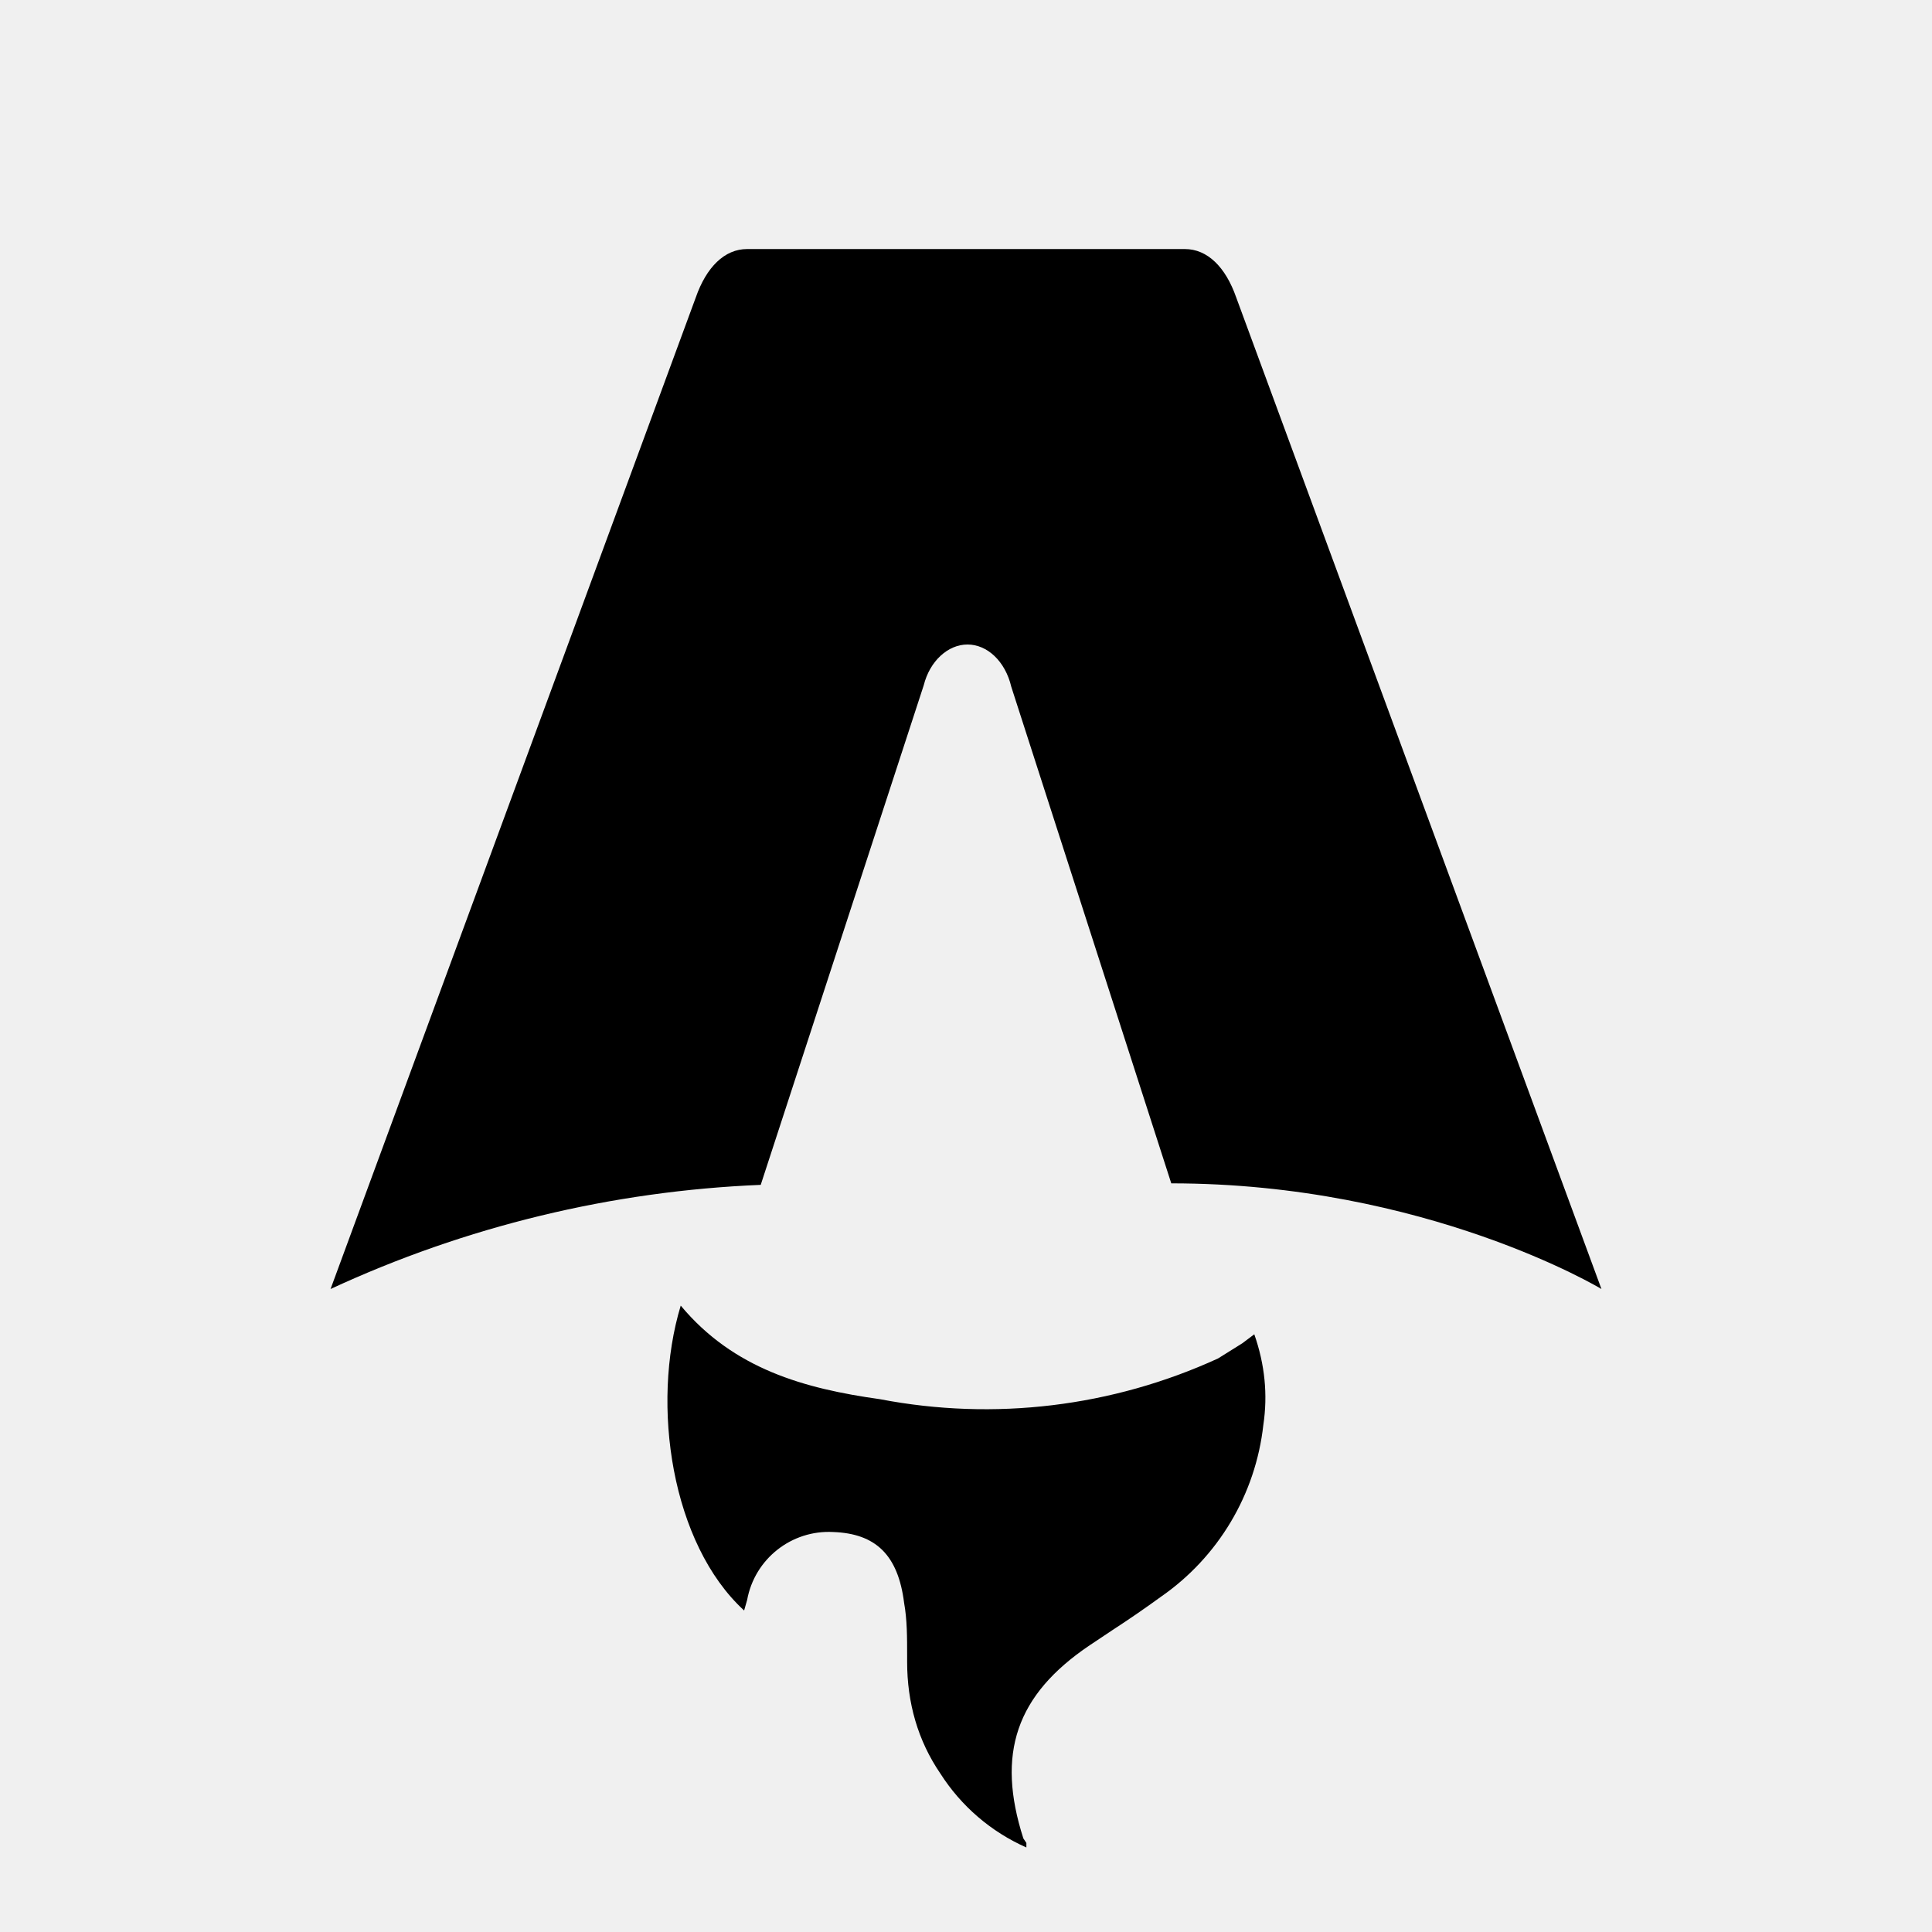
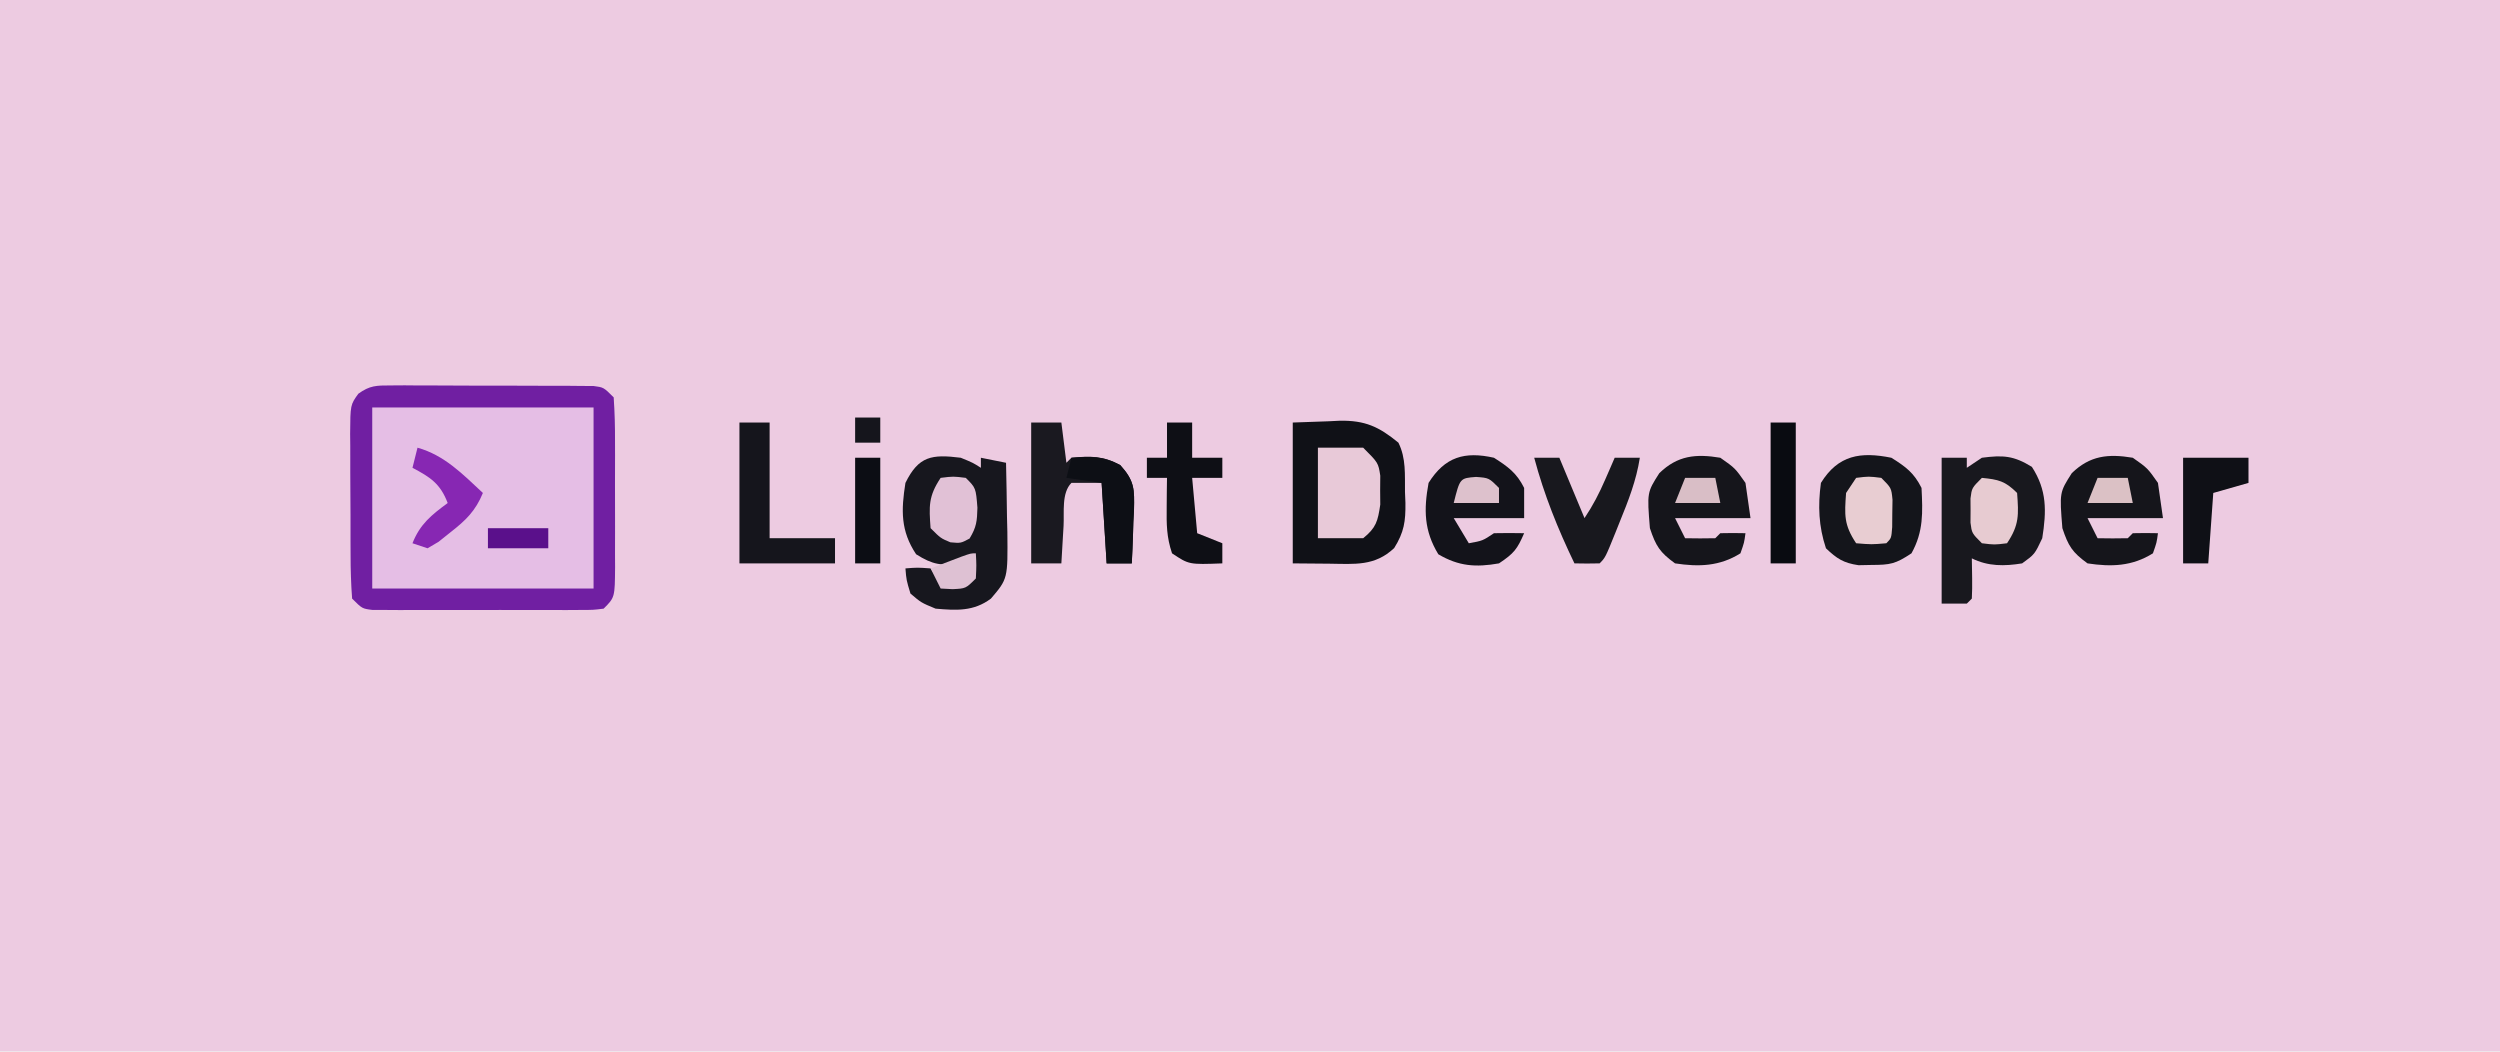
- <svg xmlns="http://www.w3.org/2000/svg" fill="none" viewBox="0 0 128 128">
-   <path d="M50.4 78.5a75.1 75.1 0 0 0-28.5 6.9l24.2-65.7c.7-2 1.9-3.2 3.4-3.2h29c1.5 0 2.7 1.2 3.4 3.2l24.2 65.7s-11.6-7-28.5-7L67 45.5c-.4-1.7-1.6-2.8-2.9-2.8-1.3 0-2.5 1.1-2.9 2.7L50.4 78.5Zm-1.1 28.2Zm-4.2-20.2c-2 6.6-.6 15.8 4.2 20.2a17.5 17.5 0 0 1 .2-.7 5.5 5.5 0 0 1 5.7-4.5c2.8.1 4.3 1.5 4.7 4.7.2 1.1.2 2.3.2 3.5v.4c0 2.7.7 5.2 2.2 7.4a13 13 0 0 0 5.7 4.9v-.3l-.2-.3c-1.8-5.6-.5-9.5 4.4-12.8l1.5-1a73 73 0 0 0 3.2-2.2 16 16 0 0 0 6.8-11.4c.3-2 .1-4-.6-6l-.8.6-1.6 1a37 37 0 0 1-22.4 2.7c-5-.7-9.7-2-13.2-6.2Z" />
-   <style>
-         path { fill: #000; }
-         @media (prefers-color-scheme: dark) {
-             path { fill: #FFF; }
-         }
-     </style>
+ <svg xmlns="http://www.w3.org/2000/svg" version="1.1" width="497" height="209">
+   <path d="M0 0 C164.01 0 328.02 0 497 0 C497 68.97 497 137.94 497 209 C332.99 209 168.98 209 0 209 C0 140.03 0 71.06 0 0 Z " fill="#EDCBE1" transform="translate(0,0)" />
+   <path d="M0 0 C1.401 -0.009 1.401 -0.009 2.831 -0.019 C3.838 -0.01 4.844 -0 5.881 0.009 C6.915 0.009 7.949 0.008 9.015 0.008 C11.201 0.01 13.387 0.02 15.574 0.036 C18.93 0.06 22.285 0.057 25.64 0.05 C27.762 0.056 29.884 0.063 32.006 0.072 C33.014 0.071 34.022 0.07 35.061 0.069 C35.992 0.078 36.923 0.088 37.883 0.098 C38.704 0.102 39.526 0.107 40.372 0.112 C42.377 0.372 42.377 0.372 44.377 2.372 C44.577 5.362 44.656 8.257 44.642 11.247 C44.645 12.568 44.645 12.568 44.648 13.915 C44.649 15.778 44.646 17.64 44.637 19.503 C44.627 22.361 44.637 25.218 44.65 28.075 C44.649 29.883 44.646 31.69 44.642 33.497 C44.646 34.356 44.65 35.214 44.655 36.098 C44.607 42.142 44.607 42.142 42.377 44.372 C40.327 44.626 40.327 44.626 37.775 44.631 C36.821 44.637 35.866 44.644 34.883 44.65 C33.85 44.646 32.816 44.642 31.752 44.638 C30.694 44.64 29.636 44.642 28.546 44.644 C26.307 44.645 24.067 44.641 21.828 44.633 C18.391 44.622 14.954 44.633 11.517 44.646 C9.345 44.644 7.174 44.642 5.002 44.638 C3.968 44.642 2.935 44.646 1.87 44.65 C0.916 44.644 -0.038 44.638 -1.022 44.631 C-1.864 44.63 -2.706 44.628 -3.574 44.626 C-5.623 44.372 -5.623 44.372 -7.623 42.372 C-7.836 39.467 -7.927 36.659 -7.924 33.751 C-7.928 32.896 -7.933 32.04 -7.937 31.158 C-7.943 29.347 -7.943 27.535 -7.939 25.724 C-7.936 22.949 -7.959 20.176 -7.985 17.402 C-7.987 15.643 -7.988 13.885 -7.987 12.126 C-7.996 11.295 -8.005 10.464 -8.014 9.607 C-7.968 3.853 -7.968 3.853 -6.389 1.653 C-4.119 0.006 -2.791 -0.002 0 0 Z " fill="#E5BEE5" transform="translate(77.62329,76.62769)" />
+   <path d="M0 0 C1.401 -0.009 1.401 -0.009 2.831 -0.019 C3.838 -0.01 4.844 -0 5.881 0.009 C6.915 0.009 7.949 0.008 9.015 0.008 C11.201 0.01 13.387 0.02 15.574 0.036 C18.93 0.06 22.285 0.057 25.64 0.05 C27.762 0.056 29.884 0.063 32.006 0.072 C33.014 0.071 34.022 0.07 35.061 0.069 C35.992 0.078 36.923 0.088 37.883 0.098 C38.704 0.102 39.526 0.107 40.372 0.112 C42.377 0.372 42.377 0.372 44.377 2.372 C44.577 5.362 44.656 8.257 44.642 11.247 C44.645 12.568 44.645 12.568 44.648 13.915 C44.649 15.778 44.646 17.64 44.637 19.503 C44.627 22.361 44.637 25.218 44.65 28.075 C44.649 29.883 44.646 31.69 44.642 33.497 C44.646 34.356 44.65 35.214 44.655 36.098 C44.607 42.142 44.607 42.142 42.377 44.372 C40.327 44.626 40.327 44.626 37.775 44.631 C36.821 44.637 35.866 44.644 34.883 44.65 C33.85 44.646 32.816 44.642 31.752 44.638 C30.694 44.64 29.636 44.642 28.546 44.644 C26.307 44.645 24.067 44.641 21.828 44.633 C18.391 44.622 14.954 44.633 11.517 44.646 C9.345 44.644 7.174 44.642 5.002 44.638 C3.968 44.642 2.935 44.646 1.87 44.65 C0.916 44.644 -0.038 44.638 -1.022 44.631 C-1.864 44.63 -2.706 44.628 -3.574 44.626 C-5.623 44.372 -5.623 44.372 -7.623 42.372 C-7.836 39.467 -7.927 36.659 -7.924 33.751 C-7.928 32.896 -7.933 32.04 -7.937 31.158 C-7.943 29.347 -7.943 27.535 -7.939 25.724 C-7.936 22.949 -7.959 20.176 -7.985 17.402 C-7.987 15.643 -7.988 13.885 -7.987 12.126 C-7.996 11.295 -8.005 10.464 -8.014 9.607 C-7.968 3.853 -7.968 3.853 -6.389 1.653 C-4.119 0.006 -2.791 -0.002 0 0 Z M-3.623 4.372 C-3.623 16.252 -3.623 28.132 -3.623 40.372 C10.897 40.372 25.417 40.372 40.377 40.372 C40.377 28.492 40.377 16.612 40.377 4.372 C25.857 4.372 11.337 4.372 -3.623 4.372 Z " fill="#701FA2" transform="translate(77.62329,76.62769)" />
+   <path d="M0 0 C3.527 -0.124 3.527 -0.124 7.125 -0.25 C7.853 -0.286 8.582 -0.323 9.333 -0.36 C14.387 -0.445 17.137 0.83 21 4 C22.557 7.115 22.267 10.396 22.312 13.812 C22.342 14.525 22.371 15.237 22.4 15.971 C22.445 19.663 22.132 21.788 20.168 24.949 C16.31 28.598 12.309 28.123 7.312 28.062 C3.693 28.032 3.693 28.032 0 28 C0 18.76 0 9.52 0 0 Z " fill="#101117" transform="translate(257,84)" />
+   <path d="M0 0 C2.438 1 2.438 1 4 2 C4 1.34 4 0.68 4 0 C6.475 0.495 6.475 0.495 9 1 C9.087 4.562 9.141 8.124 9.188 11.688 C9.213 12.695 9.238 13.702 9.264 14.74 C9.356 24.061 9.356 24.061 6 28 C2.578 30.566 -0.846 30.364 -5 30 C-7.875 28.812 -7.875 28.812 -10 27 C-10.812 24.312 -10.812 24.312 -11 22 C-8.625 21.812 -8.625 21.812 -6 22 C-5.34 22.99 -4.68 23.98 -4 25 C-1.416 25.25 -1.416 25.25 1 25 C1.33 23.35 1.66 21.7 2 20 C1.34 20.33 0.68 20.66 0 21 C-3.856 21.514 -5.552 21.283 -8.875 19.188 C-11.975 14.538 -11.863 10.433 -11 5 C-8.373 -0.358 -5.731 -0.716 0 0 Z " fill="#17171E" transform="translate(191,91)" />
+   <path d="M0 0 C1.65 0 3.3 0 5 0 C5 0.66 5 1.32 5 2 C5.99 1.34 6.98 0.68 8 0 C12.209 -0.546 14.298 -0.433 17.938 1.812 C20.957 6.478 20.851 10.593 20 16 C18.5 19.188 18.5 19.188 16 21 C12.509 21.573 9.228 21.614 6 20 C6.021 21.299 6.041 22.599 6.062 23.938 C6.084 25.292 6.071 26.648 6 28 C5.67 28.33 5.34 28.66 5 29 C3.35 29 1.7 29 0 29 C0 19.43 0 9.86 0 0 Z " fill="#18181E" transform="translate(386,91)" />
+   <path d="M0 0 C2.87 1.794 4.491 2.983 6 6 C6.237 10.827 6.417 14.674 4 19 C0.794 21.137 -0.225 21.296 -3.938 21.312 C-4.792 21.329 -5.647 21.346 -6.527 21.363 C-9.503 20.926 -10.839 20.065 -13 18 C-14.454 13.639 -14.616 9.553 -14 5 C-10.544 -0.574 -6.107 -1.228 0 0 Z " fill="#14151B" transform="translate(376,91)" />
+   <path d="M0 0 C1.98 0 3.96 0 6 0 C6.33 2.64 6.66 5.28 7 8 C7.33 7.67 7.66 7.34 8 7 C11.858 6.629 14.274 6.606 17.715 8.473 C20.572 11.633 20.528 13.273 20.439 17.395 C20.398 18.172 20.356 18.949 20.312 19.75 C20.29 20.543 20.267 21.336 20.244 22.152 C20.185 24.102 20.096 26.051 20 28 C18.35 28 16.7 28 15 28 C14.67 22.72 14.34 17.44 14 12 C12.02 12 10.04 12 8 12 C6.004 13.996 6.59 17.817 6.438 20.562 C6.394 21.273 6.351 21.984 6.307 22.717 C6.2 24.478 6.1 26.239 6 28 C4.02 28 2.04 28 0 28 C0 18.76 0 9.52 0 0 Z " fill="#1A1920" transform="translate(205,84)" />
+   <path d="M0 0 C2.938 2.062 2.938 2.062 5 5 C5.33 7.31 5.66 9.62 6 12 C1.05 12 -3.9 12 -9 12 C-8.34 13.32 -7.68 14.64 -7 16 C-5 16.043 -3 16.041 -1 16 C-0.67 15.67 -0.34 15.34 0 15 C1.666 14.959 3.334 14.957 5 15 C4.75 16.875 4.75 16.875 4 19 C-0.121 21.59 -4.27 21.722 -9 21 C-12.032 18.802 -12.817 17.55 -14 14 C-14.573 6.897 -14.573 6.897 -12.125 3.062 C-8.509 -0.447 -4.891 -0.815 0 0 Z " fill="#15151B" transform="translate(424,91)" />
+   <path d="M0 0 C2.938 2.062 2.938 2.062 5 5 C5.33 7.31 5.66 9.62 6 12 C1.05 12 -3.9 12 -9 12 C-8.34 13.32 -7.68 14.64 -7 16 C-5 16.043 -3 16.041 -1 16 C-0.67 15.67 -0.34 15.34 0 15 C1.666 14.959 3.334 14.957 5 15 C4.75 16.875 4.75 16.875 4 19 C-0.121 21.59 -4.27 21.722 -9 21 C-12.032 18.802 -12.817 17.55 -14 14 C-14.573 6.897 -14.573 6.897 -12.125 3.062 C-8.509 -0.447 -4.891 -0.815 0 0 Z " fill="#15151B" transform="translate(342,91)" />
+   <path d="M0 0 C2.81 1.794 4.509 3.019 6 6 C6 7.98 6 9.96 6 12 C1.38 12 -3.24 12 -8 12 C-7.01 13.65 -6.02 15.3 -5 17 C-2.244 16.502 -2.244 16.502 0 15 C2 14.959 4 14.957 6 15 C4.63 18.161 4.011 18.993 1 21 C-3.601 21.819 -7.022 21.579 -11.062 19.188 C-13.909 14.505 -13.977 10.34 -13 5 C-9.732 -0.208 -5.808 -1.302 0 0 Z " fill="#13131A" transform="translate(297,91)" />
+   <path d="M0 0 C1.98 0 3.96 0 6 0 C6 7.59 6 15.18 6 23 C10.29 23 14.58 23 19 23 C19 24.65 19 26.3 19 28 C12.73 28 6.46 28 0 28 C0 18.76 0 9.52 0 0 Z " fill="#15151C" transform="translate(147,84)" />
+   <path d="M0 0 C2.97 0 5.94 0 9 0 C12 3 12 3 12.398 5.559 C12.391 6.509 12.383 7.459 12.375 8.438 C12.383 9.385 12.39 10.332 12.398 11.309 C11.912 14.595 11.605 15.889 9 18 C6.03 18 3.06 18 0 18 C0 12.06 0 6.12 0 0 Z " fill="#E8C9D8" transform="translate(262,89)" />
+   <path d="M0 0 C1.65 0 3.3 0 5 0 C6.65 3.96 8.3 7.92 10 12 C11.71 9.435 12.904 7.12 14.125 4.312 C14.478 3.504 14.831 2.696 15.195 1.863 C15.461 1.248 15.726 0.634 16 0 C17.65 0 19.3 0 21 0 C20.302 4.503 18.713 8.556 17 12.75 C16.727 13.434 16.453 14.119 16.172 14.824 C14.136 19.864 14.136 19.864 13 21 C11.334 21.041 9.666 21.043 8 21 C4.696 14.13 1.966 7.37 0 0 Z " fill="#18181E" transform="translate(305,91)" />
+   <path d="M0 0 C1.65 0 3.3 0 5 0 C5 2.31 5 4.62 5 7 C6.98 7 8.96 7 11 7 C11 8.32 11 9.64 11 11 C9.02 11 7.04 11 5 11 C5.33 14.63 5.66 18.26 6 22 C8.475 22.99 8.475 22.99 11 24 C11 25.32 11 26.64 11 28 C4.375 28.25 4.375 28.25 1 26 C-0.095 22.715 -0.1 20.263 -0.062 16.812 C-0.053 15.726 -0.044 14.639 -0.035 13.52 C-0.024 12.688 -0.012 11.857 0 11 C-1.32 11 -2.64 11 -4 11 C-4 9.68 -4 8.36 -4 7 C-2.68 7 -1.36 7 0 7 C0 4.69 0 2.38 0 0 Z " fill="#0E0F15" transform="translate(232,84)" />
+   <path d="M0 0 C4.333 0 8.667 0 13 0 C13 1.65 13 3.3 13 5 C10.69 5.66 8.38 6.32 6 7 C5.67 11.62 5.34 16.24 5 21 C3.35 21 1.7 21 0 21 C0 14.07 0 7.14 0 0 Z " fill="#0F1016" transform="translate(434,91)" />
+   <path d="M0 0 C1.65 0 3.3 0 5 0 C5 9.24 5 18.48 5 28 C3.35 28 1.7 28 0 28 C0 18.76 0 9.52 0 0 Z " fill="#090B11" transform="translate(352,84)" />
+   <path d="M0 0 C3.828 -0.3 6.301 -0.378 9.719 1.469 C12.57 4.632 12.527 6.274 12.439 10.395 C12.398 11.172 12.356 11.949 12.312 12.75 C12.279 13.939 12.279 13.939 12.244 15.152 C12.185 17.102 12.096 19.051 12 21 C10.35 21 8.7 21 7 21 C6.67 15.72 6.34 10.44 6 5 C3.69 4.67 1.38 4.34 -1 4 C-0.67 2.68 -0.34 1.36 0 0 Z " fill="#0D0F15" transform="translate(213,91)" />
+   <path d="M0 0 C5.405 1.52 8.985 5.274 13 9 C11.529 12.585 9.599 14.444 6.562 16.812 C5.78 17.438 4.998 18.063 4.191 18.707 C3.468 19.134 2.745 19.56 2 20 C1.01 19.67 0.02 19.34 -1 19 C0.491 15.205 2.757 13.39 6 11 C4.547 7.171 2.571 5.879 -1 4 C-0.67 2.68 -0.34 1.36 0 0 Z " fill="#8727B3" transform="translate(83,89)" />
+   <path d="M0 0 C2.5 -0.312 2.5 -0.312 5 0 C7 2 7 2 7.23 4.348 C7.209 5.692 7.209 5.692 7.188 7.062 C7.178 8.41 7.178 8.41 7.168 9.785 C7 12 7 12 6 13 C3.062 13.25 3.062 13.25 0 13 C-2.458 9.313 -2.311 7.357 -2 3 C-1.34 2.01 -0.68 1.02 0 0 Z " fill="#E8CDD2" transform="translate(369,95)" />
+   <path d="M0 0 C1.65 0 3.3 0 5 0 C5 6.93 5 13.86 5 21 C3.35 21 1.7 21 0 21 C0 14.07 0 7.14 0 0 Z " fill="#0C0D14" transform="translate(170,91)" />
+   <path d="M0 0 C3.297 0.33 4.623 0.623 7 3 C7.315 7.336 7.449 9.327 5 13 C2.5 13.312 2.5 13.312 0 13 C-2 11 -2 11 -2.266 8.906 C-2.258 7.715 -2.258 7.715 -2.25 6.5 C-2.255 5.706 -2.26 4.912 -2.266 4.094 C-2 2 -2 2 0 0 Z " fill="#E7CBD1" transform="translate(394,95)" />
+   <path d="M0 0 C2.5 -0.312 2.5 -0.312 5 0 C7 2 7 2 7.312 5.938 C7.24 8.593 7.146 9.758 5.75 12.062 C4 13 4 13 1.938 12.812 C0 12 0 12 -2 10 C-2.315 5.664 -2.449 3.673 0 0 Z " fill="#E1C1D6" transform="translate(187,95)" />
+   <path d="M0 0 C3.96 0 7.92 0 12 0 C12 1.32 12 2.64 12 4 C8.04 4 4.08 4 0 4 C0 2.68 0 1.36 0 0 Z " fill="#5A108B" transform="translate(97,105)" />
+   <path d="M0 0 C0.125 2.375 0.125 2.375 0 5 C-2 7 -2 7 -4.625 7.125 C-5.409 7.084 -6.192 7.043 -7 7 C-7.66 5.68 -8.32 4.36 -9 3 C-7.688 2.498 -6.376 1.998 -5.062 1.5 C-4.332 1.222 -3.601 0.943 -2.848 0.656 C-1 0 -1 0 0 0 Z " fill="#DEC1D3" transform="translate(194,110)" />
+   <path d="M0 0 C1.98 0 3.96 0 6 0 C6.33 1.65 6.66 3.3 7 5 C4.03 5 1.06 5 -2 5 C-1.34 3.35 -0.68 1.7 0 0 Z " fill="#DBC1C5" transform="translate(417,95)" />
+   <path d="M0 0 C1.98 0 3.96 0 6 0 C6.33 1.65 6.66 3.3 7 5 C4.03 5 1.06 5 -2 5 C-1.34 3.35 -0.68 1.7 0 0 Z " fill="#D9BEC6" transform="translate(335,95)" />
+   <path d="M0 0 C2.562 0.188 2.562 0.188 4.562 2.188 C4.562 3.178 4.562 4.168 4.562 5.188 C1.593 5.188 -1.377 5.188 -4.438 5.188 C-3.202 0.246 -3.202 0.246 0 0 Z " fill="#DDC1CC" transform="translate(293.4375,94.8125)" />
+   <path d="M0 0 C1.65 0 3.3 0 5 0 C5 1.65 5 3.3 5 5 C3.35 5 1.7 5 0 5 C0 3.35 0 1.7 0 0 Z " fill="#15151C" transform="translate(170,83)" />
</svg>
